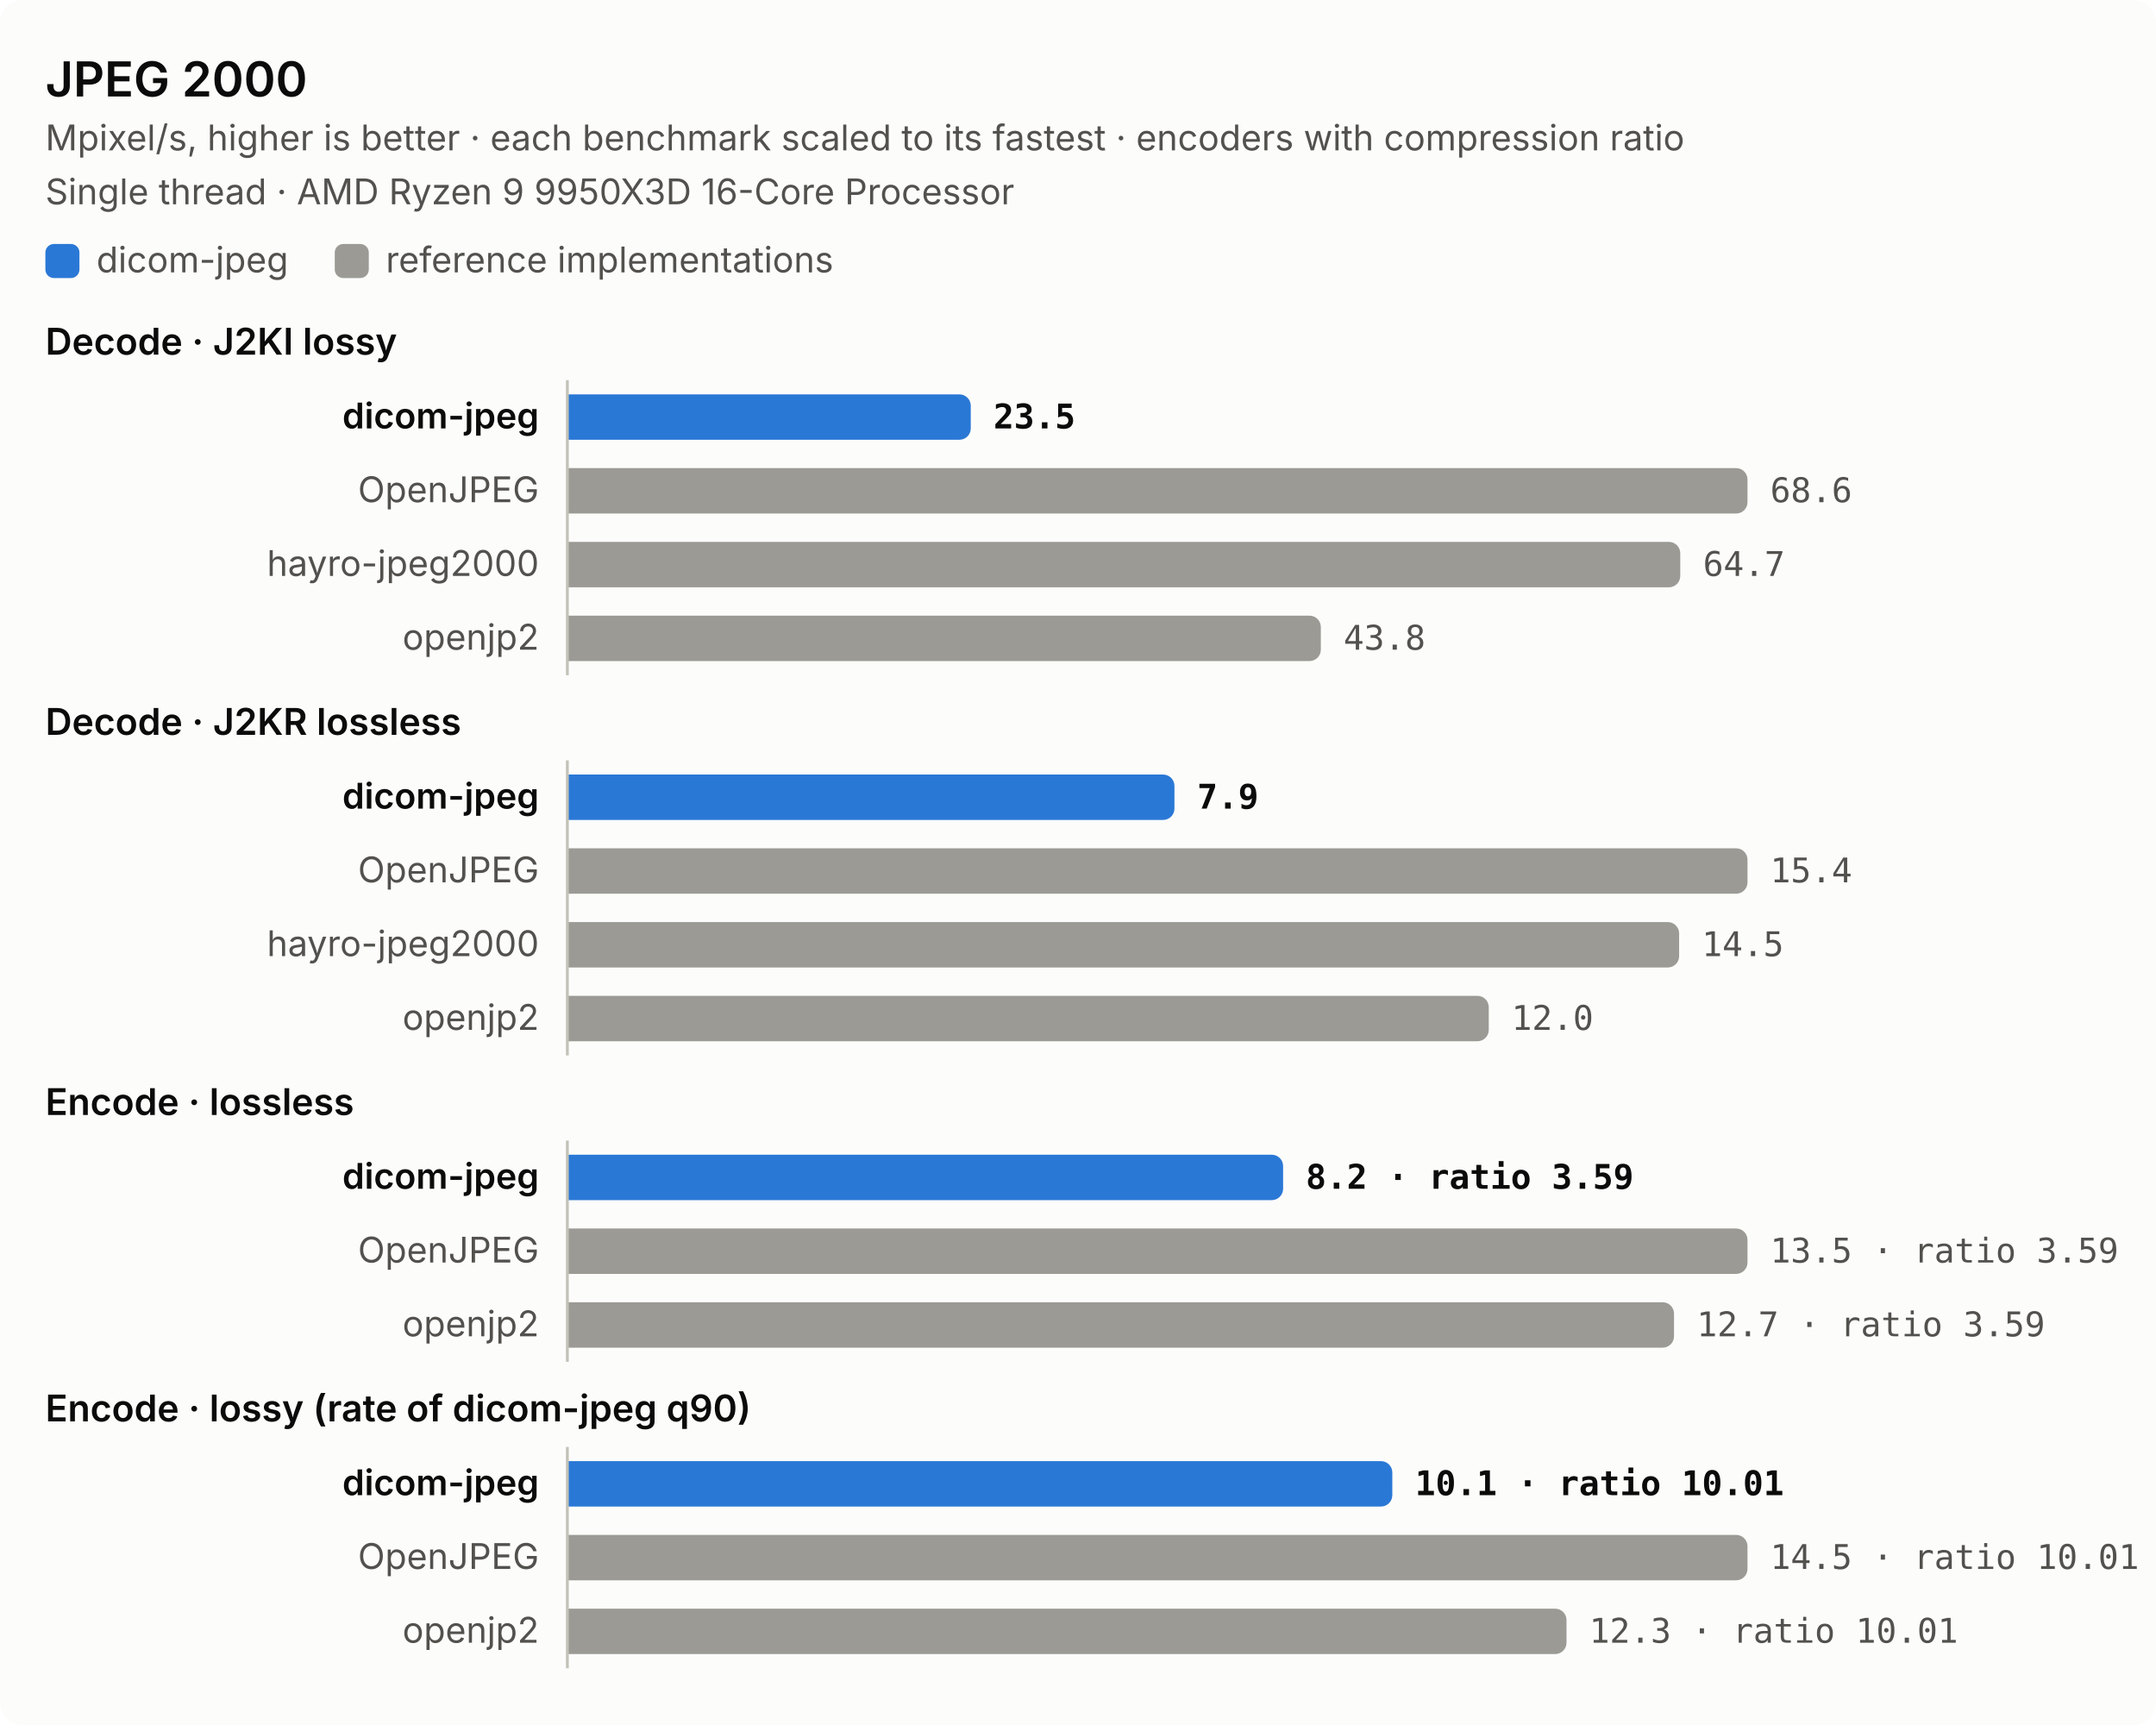
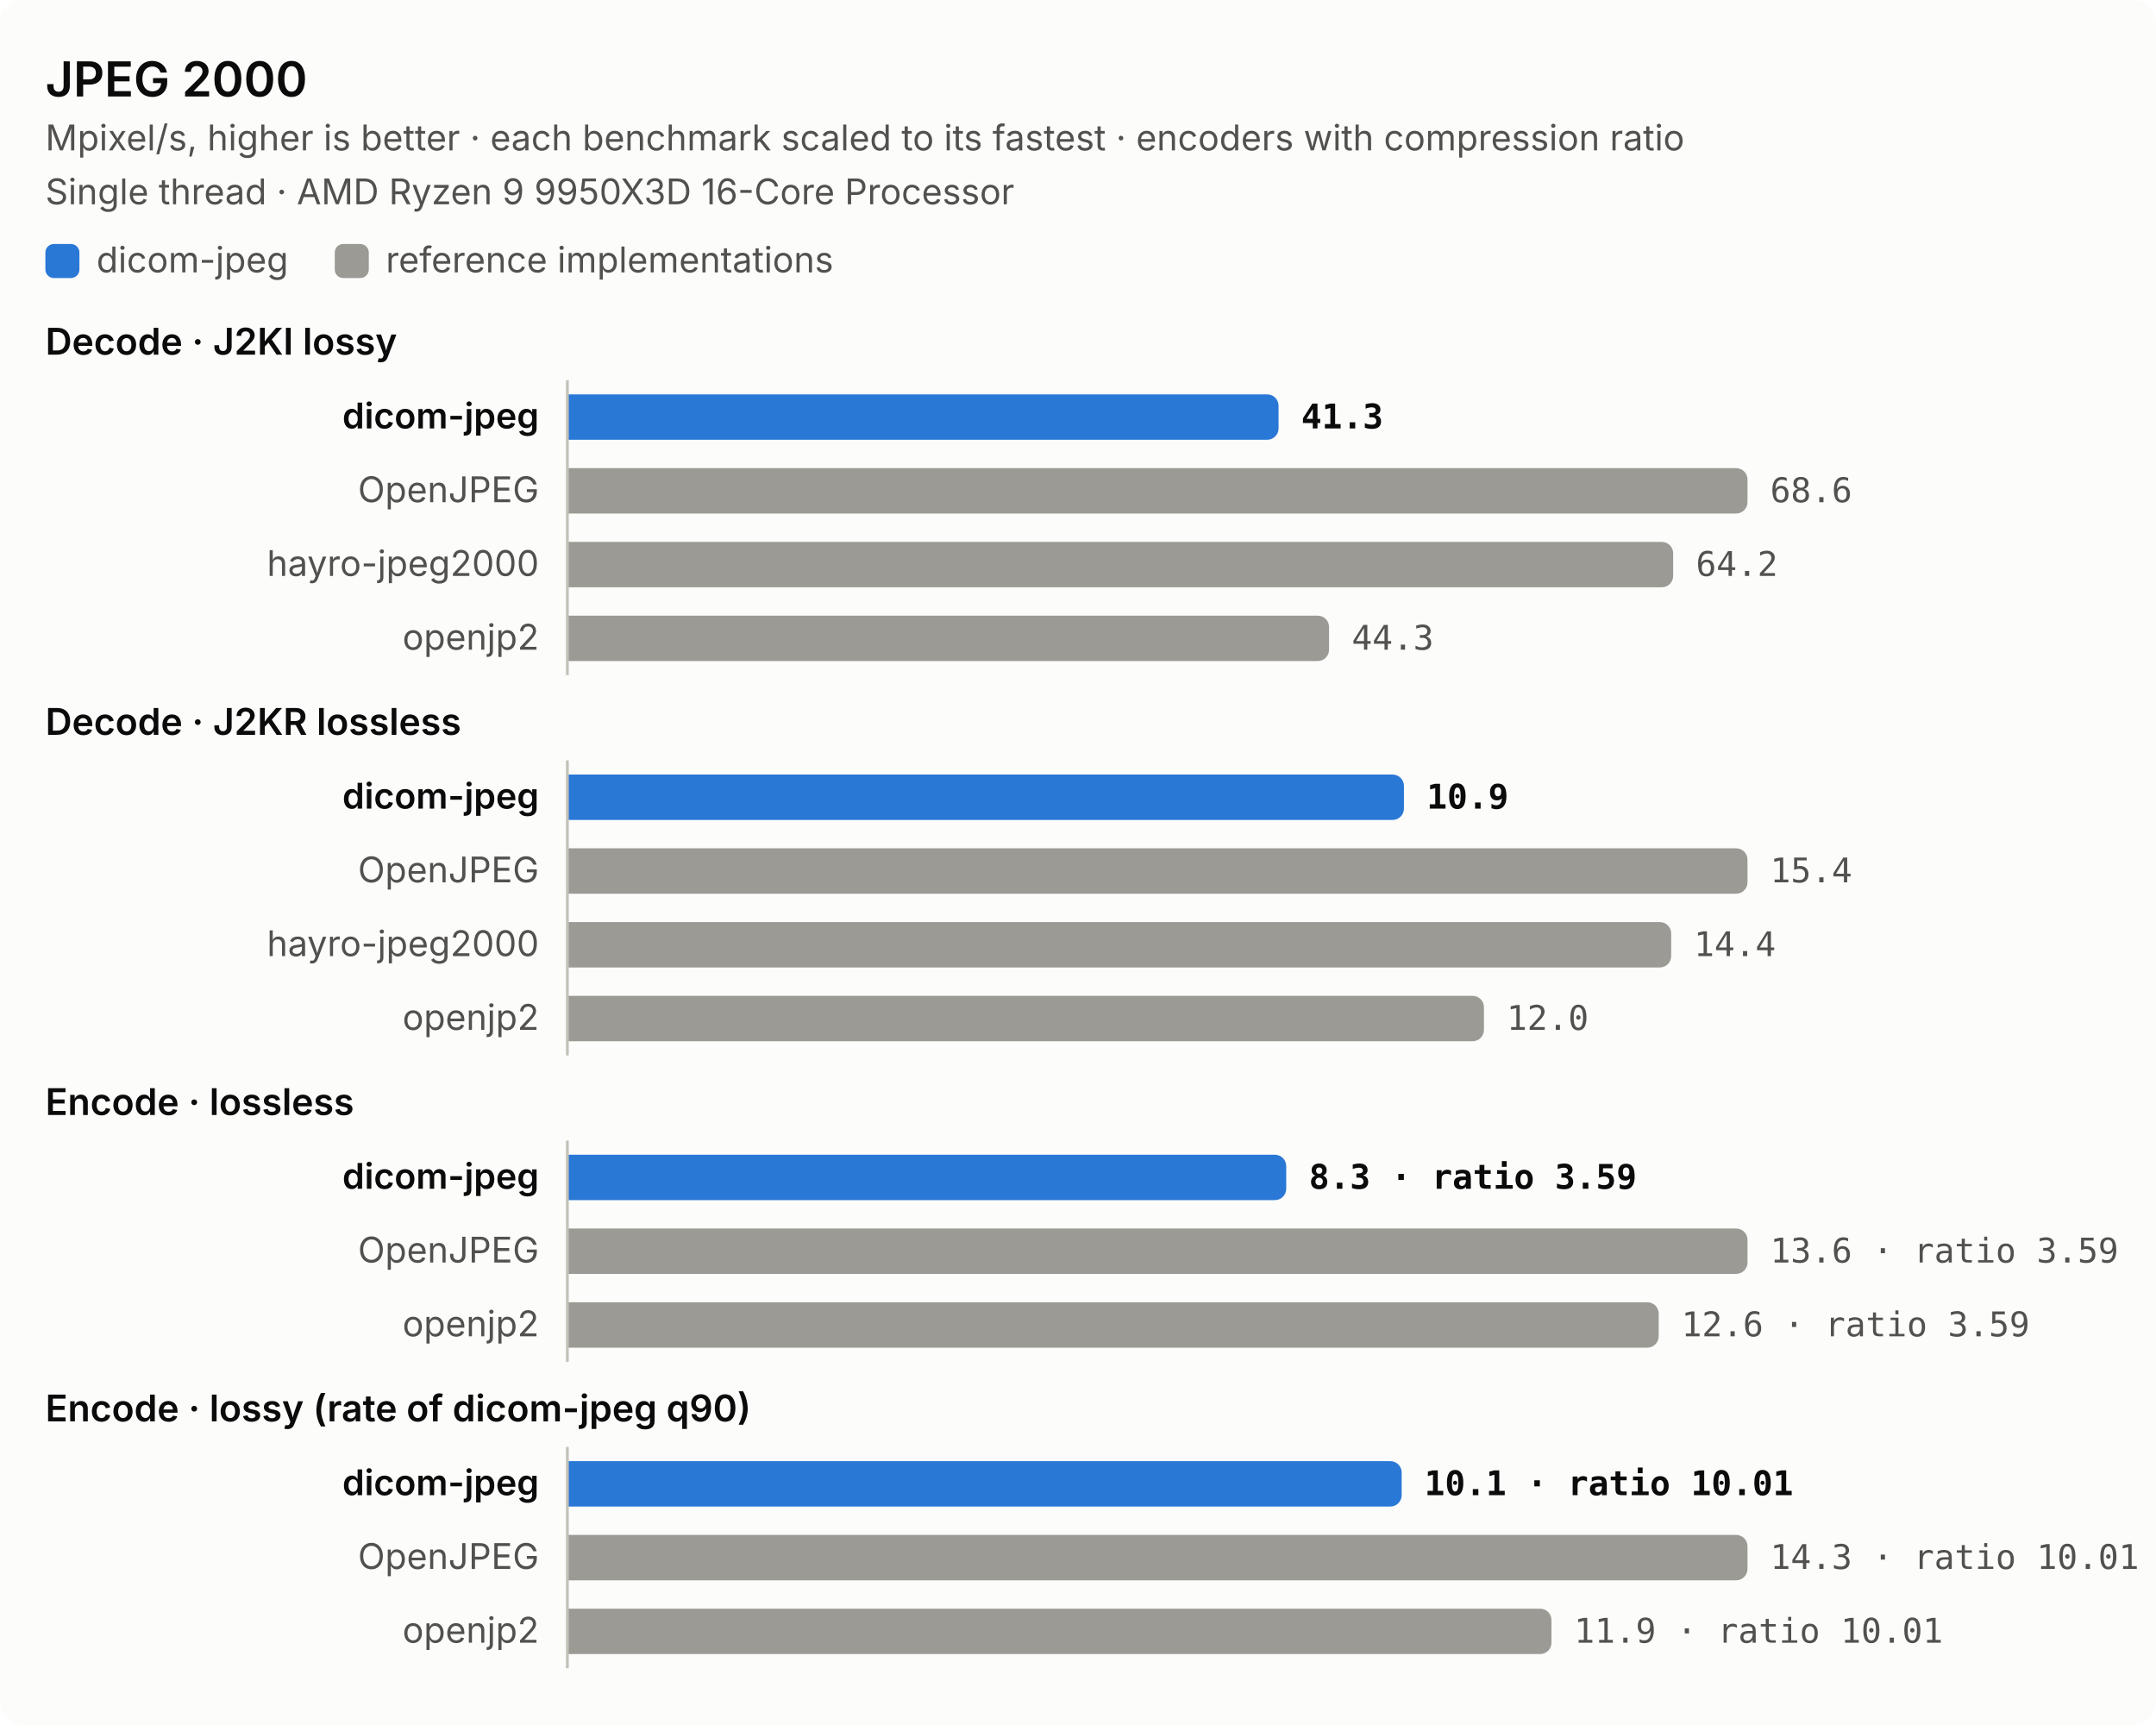
<svg xmlns="http://www.w3.org/2000/svg" width="760" height="608" viewBox="0 0 760 608" role="img" aria-label="JPEG 2000">
  <style>
.bg { fill: #fcfcfb; }
.title { fill: #0b0b0b; font: 600 17px system-ui, -apple-system, 'Segoe UI', sans-serif; }
.sub { fill: #52514e; font: 12.5px system-ui, -apple-system, 'Segoe UI', sans-serif; }
.group { fill: #0b0b0b; font: 600 13px system-ui, -apple-system, 'Segoe UI', sans-serif; }
.name { fill: #52514e; font: 12.5px system-ui, -apple-system, 'Segoe UI', sans-serif; }
.name.ours { fill: #0b0b0b; font-weight: 600; }
.value { fill: #52514e; font: 12px ui-monospace, 'SF Mono', Menlo, Consolas, monospace; }
.value.ours { fill: #0b0b0b; font-weight: 600; }
.axis { stroke: #c3c2b7; stroke-width: 1; }
.ours-fill { fill: #2a78d6; }
.ref-fill { fill: #9b9a94; }
.l0 { fill: #86b6ef; } .l1 { fill: #5598e7; } .l2 { fill: #256abf; } .l3 { fill: #184f95; } .l4 { fill: #104281; }
@media (prefers-color-scheme: dark) {
  .bg { fill: #1a1a19; }
  .title, .group, .name.ours, .value.ours { fill: #f0efec; }
  .sub, .name, .value { fill: #c3c2b7; }
  .axis { stroke: #383835; }
  .ours-fill { fill: #3987e5; }
  .ref-fill { fill: #6e6d68; }
  .l0 { fill: #184f95; } .l1 { fill: #256abf; } .l2 { fill: #3987e5; } .l3 { fill: #6da7ec; } .l4 { fill: #9ec5f4; }
}
</style>
  <rect class="bg" width="760" height="608" rx="8" />
  <text x="16.0" y="34.0" class="title" text-anchor="start">JPEG 2000</text>
  <text x="16.0" y="53.0" class="sub" text-anchor="start">Mpixel/s, higher is better · each benchmark scaled to its fastest · encoders with compression ratio</text>
  <text x="16.0" y="72.0" class="sub" text-anchor="start">Single thread · AMD Ryzen 9 9950X3D 16-Core Processor</text>
  <rect class="ours-fill" x="16" y="86" width="12" height="12" rx="3" />
  <text x="34.0" y="96.0" class="sub" text-anchor="start">dicom-jpeg</text>
  <rect class="ref-fill" x="118.0" y="86" width="12" height="12" rx="3" />
  <text x="136.0" y="96.0" class="sub" text-anchor="start">reference implementations</text>
  <text x="16.0" y="125.0" class="group" text-anchor="start">Decode · J2KI lossy</text>
  <text x="190.0" y="151.0" class="name ours" text-anchor="end">dicom-jpeg</text>
-   <path class="ours-fill" d="M200.0,139.0 h138.2 a4,4 0 0 1 4,4 v8.0 a4,4 0 0 1 -4,4 h-138.2 z" />
-   <text x="350.2" y="151.0" class="value ours" text-anchor="start">23.5</text>
+   <path class="ours-fill" d="M200.0,139.0 h246.7 a4,4 0 0 1 4,4 v8.0 a4,4 0 0 1 -4,4 h-246.7 z" />
+   <text x="458.7" y="151.0" class="value ours" text-anchor="start">41.3</text>
  <text x="190.0" y="177.0" class="name" text-anchor="end">OpenJPEG</text>
  <path class="ref-fill" d="M200.0,165.0 h412.0 a4,4 0 0 1 4,4 v8.0 a4,4 0 0 1 -4,4 h-412.0 z" />
  <text x="624.0" y="177.0" class="value" text-anchor="start">68.6</text>
  <text x="190.0" y="203.0" class="name" text-anchor="end">hayro-jpeg2000</text>
-   <path class="ref-fill" d="M200.0,191.0 h388.3 a4,4 0 0 1 4,4 v8.0 a4,4 0 0 1 -4,4 h-388.3 z" />
-   <text x="600.3" y="203.0" class="value" text-anchor="start">64.7</text>
+   <path class="ref-fill" d="M200.0,191.0 h385.8 a4,4 0 0 1 4,4 v8.0 a4,4 0 0 1 -4,4 h-385.8 z" />
+   <text x="597.8" y="203.0" class="value" text-anchor="start">64.2</text>
  <text x="190.0" y="229.0" class="name" text-anchor="end">openjp2</text>
-   <path class="ref-fill" d="M200.0,217.0 h261.6 a4,4 0 0 1 4,4 v8.0 a4,4 0 0 1 -4,4 h-261.6 z" />
-   <text x="473.6" y="229.0" class="value" text-anchor="start">43.8</text>
+   <path class="ref-fill" d="M200.0,217.0 h264.5 a4,4 0 0 1 4,4 v8.0 a4,4 0 0 1 -4,4 h-264.5 z" />
+   <text x="476.5" y="229.0" class="value" text-anchor="start">44.3</text>
  <line class="axis" x1="200" y1="134" x2="200" y2="238" />
  <text x="16.0" y="259.0" class="group" text-anchor="start">Decode · J2KR lossless</text>
  <text x="190.0" y="285.0" class="name ours" text-anchor="end">dicom-jpeg</text>
-   <path class="ours-fill" d="M200.0,273.0 h210.0 a4,4 0 0 1 4,4 v8.0 a4,4 0 0 1 -4,4 h-210.0 z" />
-   <text x="422.0" y="285.0" class="value ours" text-anchor="start">7.9</text>
+   <path class="ours-fill" d="M200.0,273.0 h290.9 a4,4 0 0 1 4,4 v8.0 a4,4 0 0 1 -4,4 h-290.9 z" />
+   <text x="502.9" y="285.0" class="value ours" text-anchor="start">10.9</text>
  <text x="190.0" y="311.0" class="name" text-anchor="end">OpenJPEG</text>
  <path class="ref-fill" d="M200.0,299.0 h412.0 a4,4 0 0 1 4,4 v8.0 a4,4 0 0 1 -4,4 h-412.0 z" />
  <text x="624.0" y="311.0" class="value" text-anchor="start">15.4</text>
  <text x="190.0" y="337.0" class="name" text-anchor="end">hayro-jpeg2000</text>
-   <path class="ref-fill" d="M200.0,325.0 h387.9 a4,4 0 0 1 4,4 v8.0 a4,4 0 0 1 -4,4 h-387.9 z" />
-   <text x="599.9" y="337.0" class="value" text-anchor="start">14.5</text>
+   <path class="ref-fill" d="M200.0,325.0 h385.1 a4,4 0 0 1 4,4 v8.0 a4,4 0 0 1 -4,4 h-385.1 z" />
+   <text x="597.1" y="337.0" class="value" text-anchor="start">14.4</text>
  <text x="190.0" y="363.0" class="name" text-anchor="end">openjp2</text>
-   <path class="ref-fill" d="M200.0,351.0 h320.8 a4,4 0 0 1 4,4 v8.0 a4,4 0 0 1 -4,4 h-320.8 z" />
-   <text x="532.8" y="363.0" class="value" text-anchor="start">12.0</text>
+   <path class="ref-fill" d="M200.0,351.0 h319.1 a4,4 0 0 1 4,4 v8.0 a4,4 0 0 1 -4,4 h-319.1 z" />
+   <text x="531.1" y="363.0" class="value" text-anchor="start">12.0</text>
  <line class="axis" x1="200" y1="268" x2="200" y2="372" />
  <text x="16.0" y="393.0" class="group" text-anchor="start">Encode · lossless</text>
  <text x="190.0" y="419.0" class="name ours" text-anchor="end">dicom-jpeg</text>
-   <path class="ours-fill" d="M200.0,407.0 h248.3 a4,4 0 0 1 4,4 v8.0 a4,4 0 0 1 -4,4 h-248.3 z" />
-   <text x="460.3" y="419.0" class="value ours" text-anchor="start">8.2 · ratio 3.59</text>
+   <path class="ours-fill" d="M200.0,407.0 h249.4 a4,4 0 0 1 4,4 v8.0 a4,4 0 0 1 -4,4 h-249.4 z" />
+   <text x="461.4" y="419.0" class="value ours" text-anchor="start">8.3 · ratio 3.59</text>
  <text x="190.0" y="445.0" class="name" text-anchor="end">OpenJPEG</text>
  <path class="ref-fill" d="M200.0,433.0 h412.0 a4,4 0 0 1 4,4 v8.0 a4,4 0 0 1 -4,4 h-412.0 z" />
-   <text x="624.0" y="445.0" class="value" text-anchor="start">13.5 · ratio 3.59</text>
+   <text x="624.0" y="445.0" class="value" text-anchor="start">13.6 · ratio 3.59</text>
  <text x="190.0" y="471.0" class="name" text-anchor="end">openjp2</text>
-   <path class="ref-fill" d="M200.0,459.0 h386.1 a4,4 0 0 1 4,4 v8.0 a4,4 0 0 1 -4,4 h-386.1 z" />
-   <text x="598.1" y="471.0" class="value" text-anchor="start">12.7 · ratio 3.59</text>
+   <path class="ref-fill" d="M200.0,459.0 h380.7 a4,4 0 0 1 4,4 v8.0 a4,4 0 0 1 -4,4 h-380.7 z" />
+   <text x="592.7" y="471.0" class="value" text-anchor="start">12.6 · ratio 3.59</text>
  <line class="axis" x1="200" y1="402" x2="200" y2="480" />
  <text x="16.0" y="501.0" class="group" text-anchor="start">Encode · lossy (rate of dicom-jpeg q90)</text>
  <text x="190.0" y="527.0" class="name ours" text-anchor="end">dicom-jpeg</text>
-   <path class="ours-fill" d="M200.0,515.0 h286.8 a4,4 0 0 1 4,4 v8.0 a4,4 0 0 1 -4,4 h-286.8 z" />
-   <text x="498.8" y="527.0" class="value ours" text-anchor="start">10.1 · ratio 10.01</text>
+   <path class="ours-fill" d="M200.0,515.0 h290.1 a4,4 0 0 1 4,4 v8.0 a4,4 0 0 1 -4,4 h-290.1 z" />
+   <text x="502.1" y="527.0" class="value ours" text-anchor="start">10.1 · ratio 10.01</text>
  <text x="190.0" y="553.0" class="name" text-anchor="end">OpenJPEG</text>
  <path class="ref-fill" d="M200.0,541.0 h412.0 a4,4 0 0 1 4,4 v8.0 a4,4 0 0 1 -4,4 h-412.0 z" />
-   <text x="624.0" y="553.0" class="value" text-anchor="start">14.5 · ratio 10.01</text>
+   <text x="624.0" y="553.0" class="value" text-anchor="start">14.3 · ratio 10.01</text>
  <text x="190.0" y="579.0" class="name" text-anchor="end">openjp2</text>
-   <path class="ref-fill" d="M200.0,567.0 h348.2 a4,4 0 0 1 4,4 v8.0 a4,4 0 0 1 -4,4 h-348.2 z" />
-   <text x="560.2" y="579.0" class="value" text-anchor="start">12.3 · ratio 10.01</text>
+   <path class="ref-fill" d="M200.0,567.0 h342.9 a4,4 0 0 1 4,4 v8.0 a4,4 0 0 1 -4,4 h-342.9 z" />
+   <text x="554.9" y="579.0" class="value" text-anchor="start">11.9 · ratio 10.01</text>
  <line class="axis" x1="200" y1="510" x2="200" y2="588" />
</svg>
